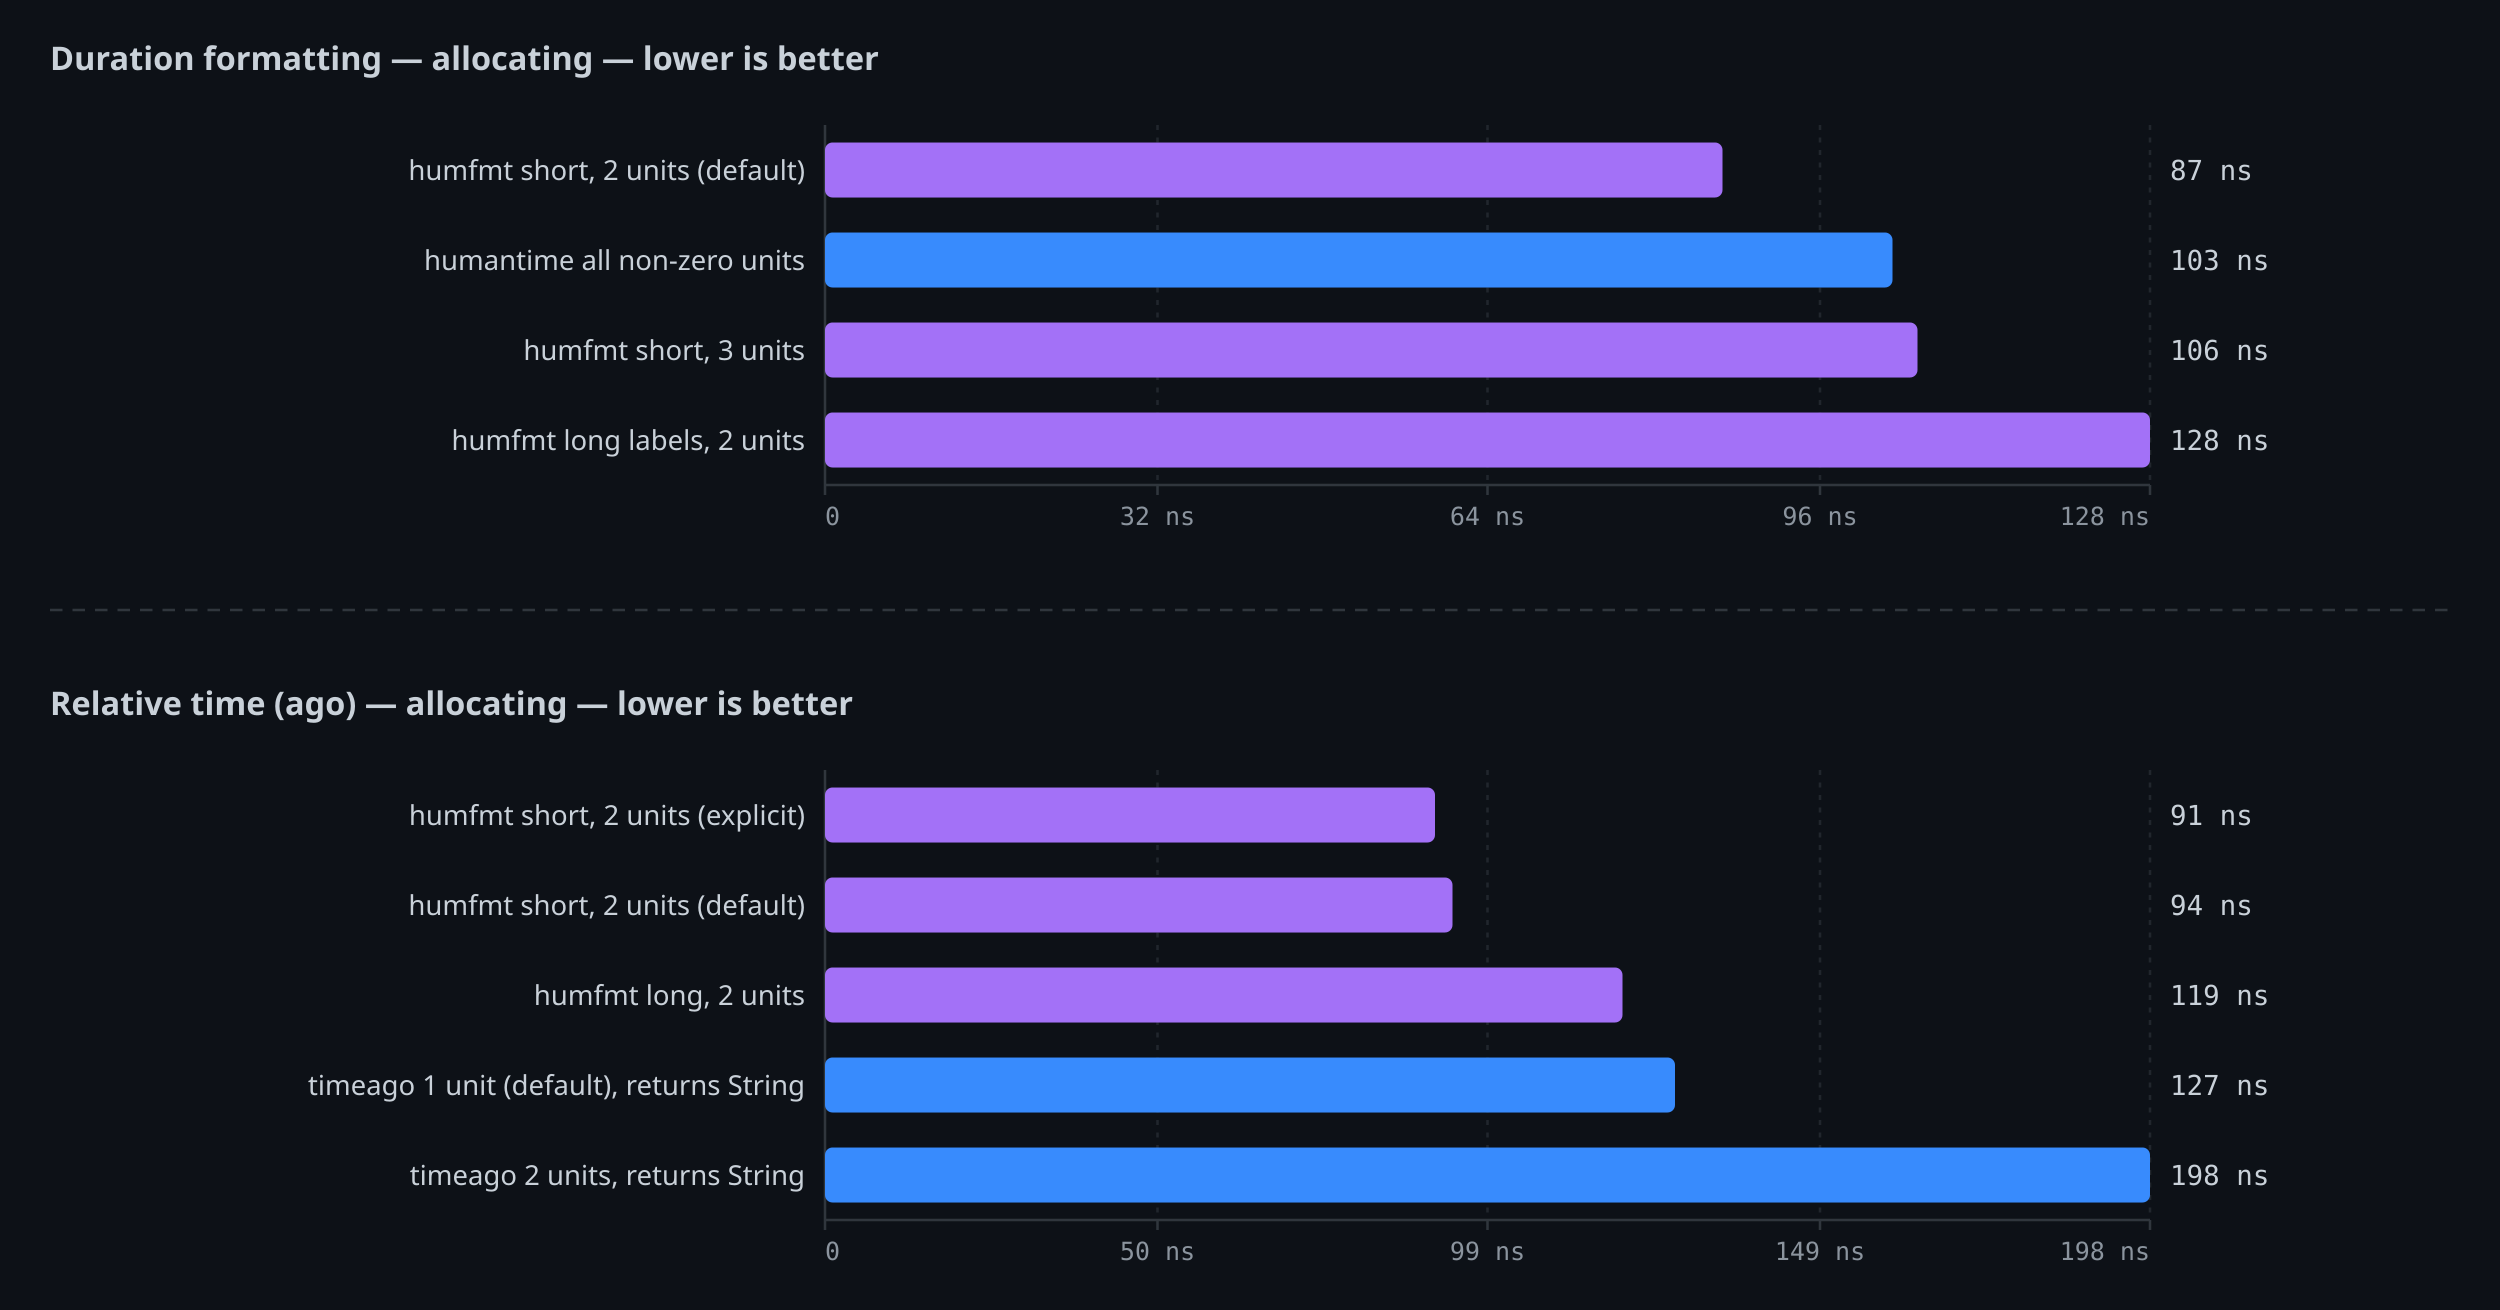
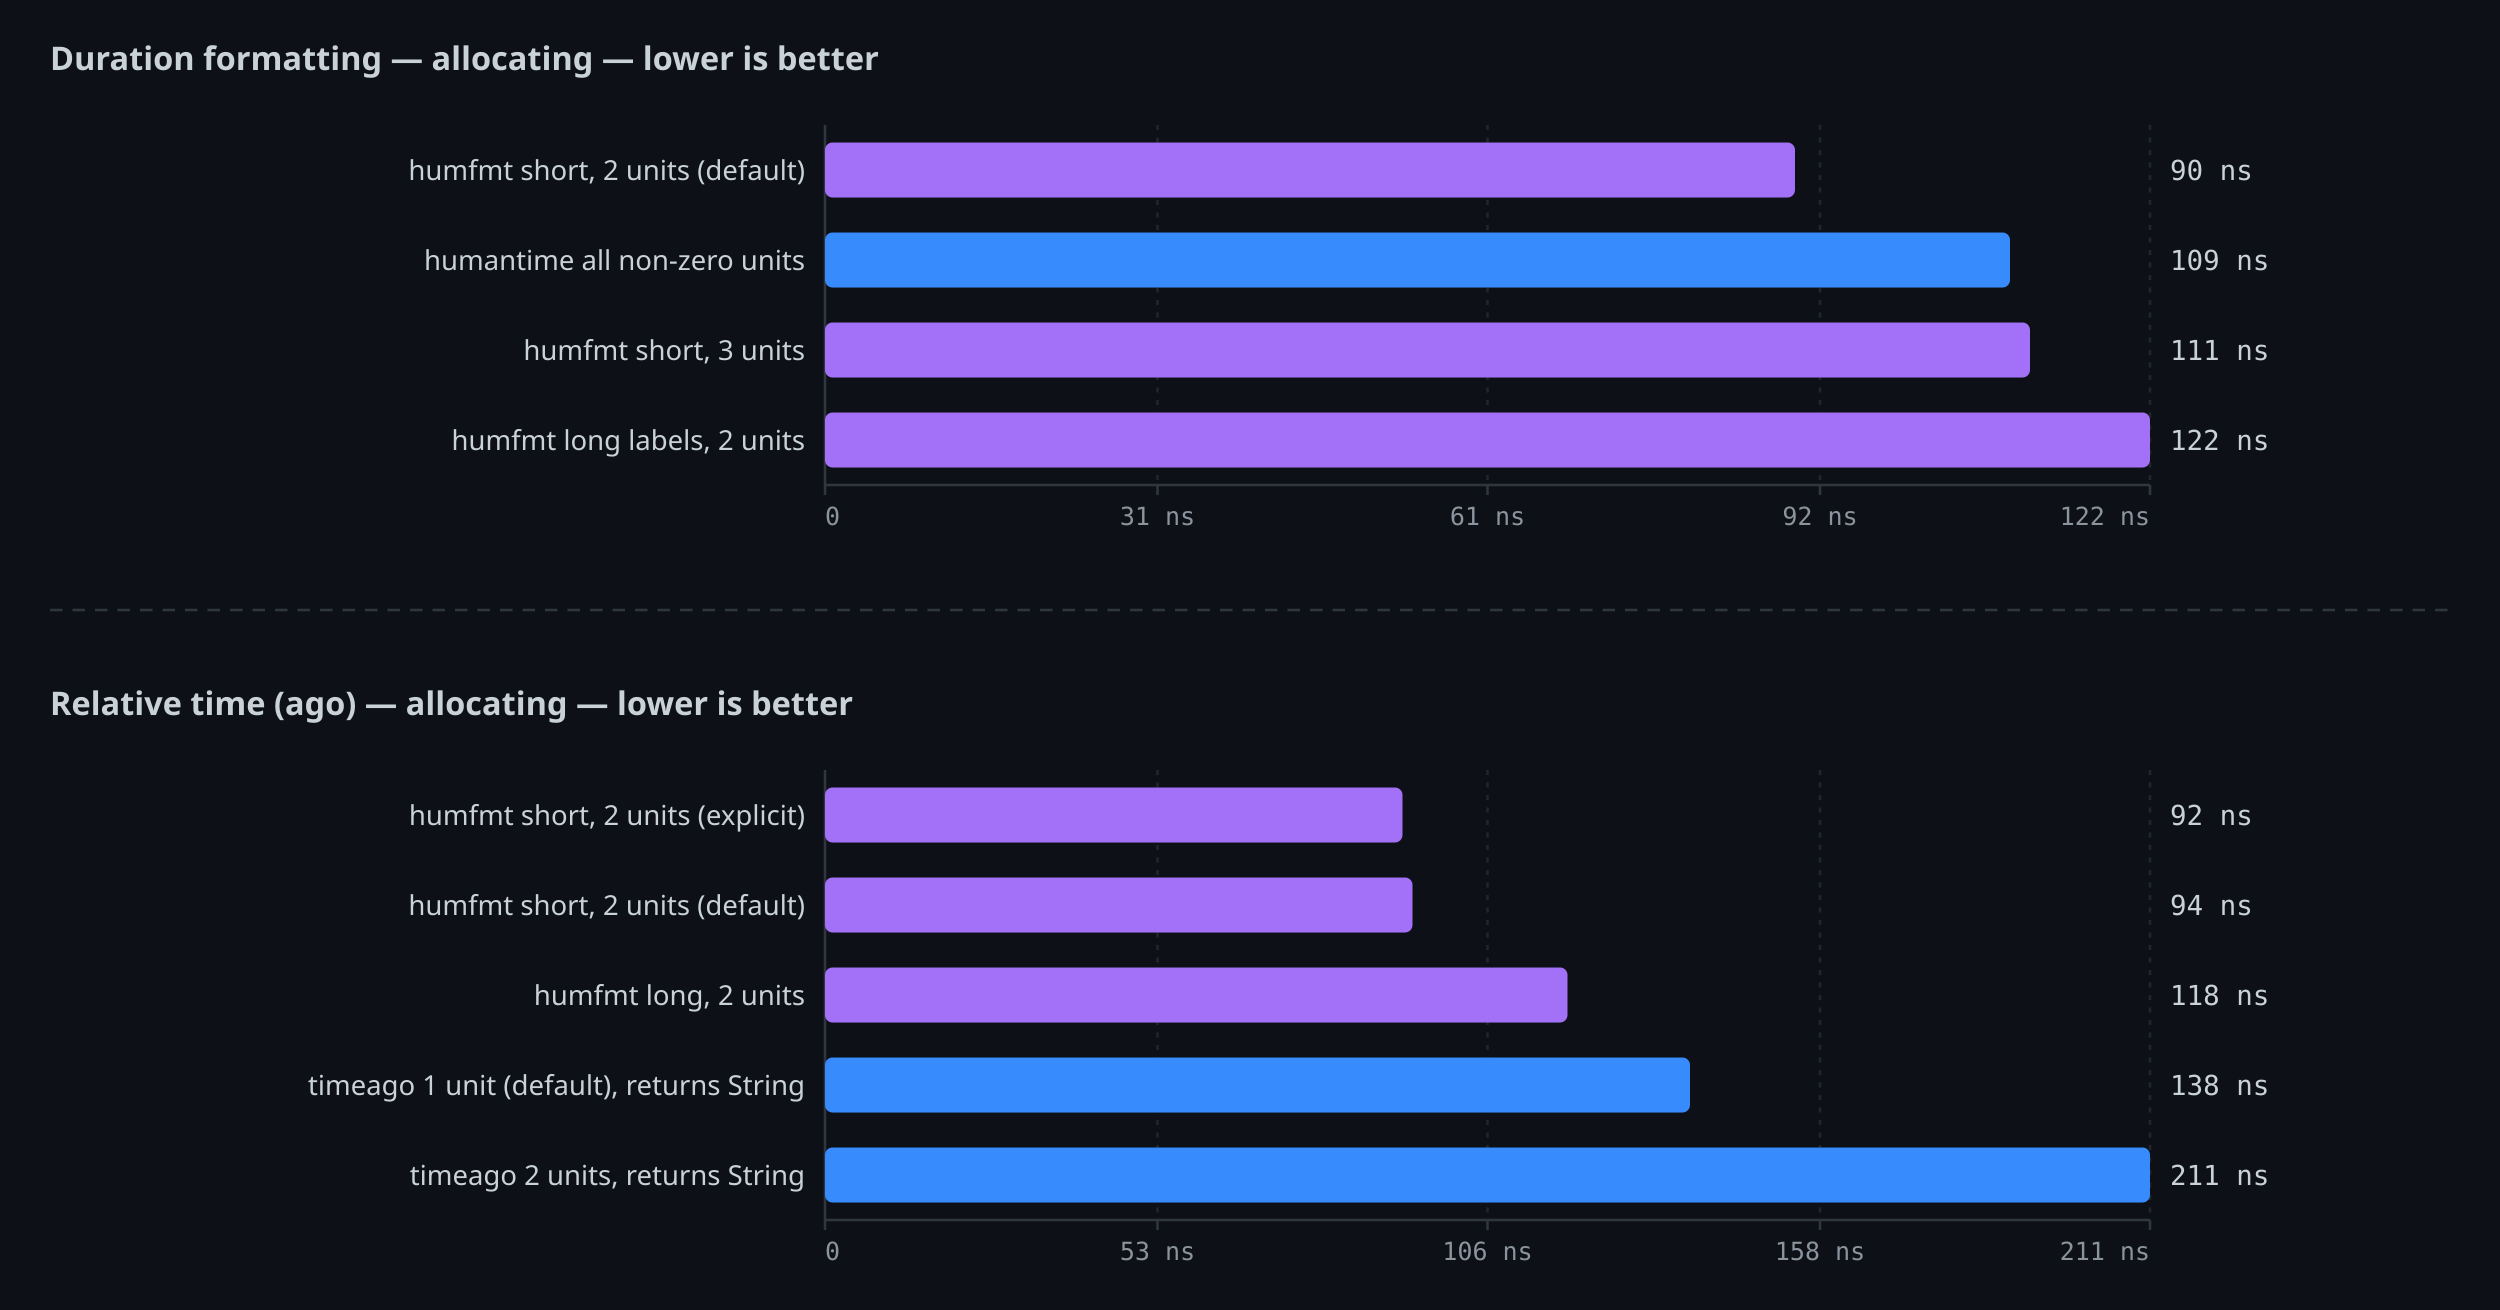
<svg xmlns="http://www.w3.org/2000/svg" width="1000" height="524" viewBox="0 0 1000 524">
  <rect width="100%" height="100%" fill="#0d1117" />
  <text x="20" y="28" fill="#c9d1d9" font-family="ui-sans-serif,system-ui,sans-serif" font-size="13" font-weight="600">Duration formatting — allocating — lower is better</text>
  <line x1="330" y1="50" x2="330" y2="194" stroke="#30363d" stroke-width="1" />
  <line x1="330" y1="194" x2="860" y2="194" stroke="#30363d" stroke-width="1" />
  <line x1="330" y1="194" x2="330" y2="198" stroke="#30363d" stroke-width="1" />
  <text x="330" y="210" fill="#8b949e" font-family="ui-monospace,monospace" font-size="10" text-anchor="start">0</text>
  <line x1="463" y1="50" x2="463" y2="194" stroke="#21262d" stroke-width="1" stroke-dasharray="2 3" />
  <line x1="463" y1="194" x2="463" y2="198" stroke="#30363d" stroke-width="1" />
-   <text x="463" y="210" fill="#8b949e" font-family="ui-monospace,monospace" font-size="10" text-anchor="middle">32 ns</text>
+   <text x="463" y="210" fill="#8b949e" font-family="ui-monospace,monospace" font-size="10" text-anchor="middle">31 ns</text>
  <line x1="595" y1="50" x2="595" y2="194" stroke="#21262d" stroke-width="1" stroke-dasharray="2 3" />
  <line x1="595" y1="194" x2="595" y2="198" stroke="#30363d" stroke-width="1" />
-   <text x="595" y="210" fill="#8b949e" font-family="ui-monospace,monospace" font-size="10" text-anchor="middle">64 ns</text>
+   <text x="595" y="210" fill="#8b949e" font-family="ui-monospace,monospace" font-size="10" text-anchor="middle">61 ns</text>
  <line x1="728" y1="50" x2="728" y2="194" stroke="#21262d" stroke-width="1" stroke-dasharray="2 3" />
  <line x1="728" y1="194" x2="728" y2="198" stroke="#30363d" stroke-width="1" />
-   <text x="728" y="210" fill="#8b949e" font-family="ui-monospace,monospace" font-size="10" text-anchor="middle">96 ns</text>
+   <text x="728" y="210" fill="#8b949e" font-family="ui-monospace,monospace" font-size="10" text-anchor="middle">92 ns</text>
  <line x1="860" y1="50" x2="860" y2="194" stroke="#21262d" stroke-width="1" stroke-dasharray="2 3" />
  <line x1="860" y1="194" x2="860" y2="198" stroke="#30363d" stroke-width="1" />
-   <text x="860" y="210" fill="#8b949e" font-family="ui-monospace,monospace" font-size="10" text-anchor="end">128 ns</text>
-   <rect x="330" y="57" width="359" height="22" fill="#a371f7" rx="3" />
+   <text x="860" y="210" fill="#8b949e" font-family="ui-monospace,monospace" font-size="10" text-anchor="end">122 ns</text>
+   <rect x="330" y="57" width="388" height="22" fill="#a371f7" rx="3" />
  <text x="322" y="72" fill="#c9d1d9" font-family="ui-sans-serif,system-ui,sans-serif" font-size="11" text-anchor="end">humfmt  short, 2 units (default)</text>
-   <text x="868" y="72" fill="#c9d1d9" font-family="ui-monospace,monospace" font-size="11">87 ns</text>
-   <rect x="330" y="93" width="427" height="22" fill="#388bfd" rx="3" />
+   <text x="868" y="72" fill="#c9d1d9" font-family="ui-monospace,monospace" font-size="11">90 ns</text>
+   <rect x="330" y="93" width="474" height="22" fill="#388bfd" rx="3" />
  <text x="322" y="108" fill="#c9d1d9" font-family="ui-sans-serif,system-ui,sans-serif" font-size="11" text-anchor="end">humantime  all non-zero units</text>
-   <text x="868" y="108" fill="#c9d1d9" font-family="ui-monospace,monospace" font-size="11">103 ns</text>
-   <rect x="330" y="129" width="437" height="22" fill="#a371f7" rx="3" />
+   <text x="868" y="108" fill="#c9d1d9" font-family="ui-monospace,monospace" font-size="11">109 ns</text>
+   <rect x="330" y="129" width="482" height="22" fill="#a371f7" rx="3" />
  <text x="322" y="144" fill="#c9d1d9" font-family="ui-sans-serif,system-ui,sans-serif" font-size="11" text-anchor="end">humfmt  short, 3 units</text>
-   <text x="868" y="144" fill="#c9d1d9" font-family="ui-monospace,monospace" font-size="11">106 ns</text>
+   <text x="868" y="144" fill="#c9d1d9" font-family="ui-monospace,monospace" font-size="11">111 ns</text>
  <rect x="330" y="165" width="530" height="22" fill="#a371f7" rx="3" />
  <text x="322" y="180" fill="#c9d1d9" font-family="ui-sans-serif,system-ui,sans-serif" font-size="11" text-anchor="end">humfmt  long labels, 2 units</text>
-   <text x="868" y="180" fill="#c9d1d9" font-family="ui-monospace,monospace" font-size="11">128 ns</text>
+   <text x="868" y="180" fill="#c9d1d9" font-family="ui-monospace,monospace" font-size="11">122 ns</text>
  <line x1="20" y1="244" x2="980" y2="244" stroke="#30363d" stroke-width="1" stroke-dasharray="5 4" />
  <text x="20" y="286" fill="#c9d1d9" font-family="ui-sans-serif,system-ui,sans-serif" font-size="13" font-weight="600">Relative time (ago) — allocating — lower is better</text>
  <line x1="330" y1="308" x2="330" y2="488" stroke="#30363d" stroke-width="1" />
  <line x1="330" y1="488" x2="860" y2="488" stroke="#30363d" stroke-width="1" />
  <line x1="330" y1="488" x2="330" y2="492" stroke="#30363d" stroke-width="1" />
  <text x="330" y="504" fill="#8b949e" font-family="ui-monospace,monospace" font-size="10" text-anchor="start">0</text>
  <line x1="463" y1="308" x2="463" y2="488" stroke="#21262d" stroke-width="1" stroke-dasharray="2 3" />
  <line x1="463" y1="488" x2="463" y2="492" stroke="#30363d" stroke-width="1" />
-   <text x="463" y="504" fill="#8b949e" font-family="ui-monospace,monospace" font-size="10" text-anchor="middle">50 ns</text>
+   <text x="463" y="504" fill="#8b949e" font-family="ui-monospace,monospace" font-size="10" text-anchor="middle">53 ns</text>
  <line x1="595" y1="308" x2="595" y2="488" stroke="#21262d" stroke-width="1" stroke-dasharray="2 3" />
  <line x1="595" y1="488" x2="595" y2="492" stroke="#30363d" stroke-width="1" />
-   <text x="595" y="504" fill="#8b949e" font-family="ui-monospace,monospace" font-size="10" text-anchor="middle">99 ns</text>
+   <text x="595" y="504" fill="#8b949e" font-family="ui-monospace,monospace" font-size="10" text-anchor="middle">106 ns</text>
  <line x1="728" y1="308" x2="728" y2="488" stroke="#21262d" stroke-width="1" stroke-dasharray="2 3" />
  <line x1="728" y1="488" x2="728" y2="492" stroke="#30363d" stroke-width="1" />
-   <text x="728" y="504" fill="#8b949e" font-family="ui-monospace,monospace" font-size="10" text-anchor="middle">149 ns</text>
+   <text x="728" y="504" fill="#8b949e" font-family="ui-monospace,monospace" font-size="10" text-anchor="middle">158 ns</text>
  <line x1="860" y1="308" x2="860" y2="488" stroke="#21262d" stroke-width="1" stroke-dasharray="2 3" />
  <line x1="860" y1="488" x2="860" y2="492" stroke="#30363d" stroke-width="1" />
-   <text x="860" y="504" fill="#8b949e" font-family="ui-monospace,monospace" font-size="10" text-anchor="end">198 ns</text>
-   <rect x="330" y="315" width="244" height="22" fill="#a371f7" rx="3" />
+   <text x="860" y="504" fill="#8b949e" font-family="ui-monospace,monospace" font-size="10" text-anchor="end">211 ns</text>
+   <rect x="330" y="315" width="231" height="22" fill="#a371f7" rx="3" />
  <text x="322" y="330" fill="#c9d1d9" font-family="ui-sans-serif,system-ui,sans-serif" font-size="11" text-anchor="end">humfmt  short, 2 units (explicit)</text>
-   <text x="868" y="330" fill="#c9d1d9" font-family="ui-monospace,monospace" font-size="11">91 ns</text>
-   <rect x="330" y="351" width="251" height="22" fill="#a371f7" rx="3" />
+   <text x="868" y="330" fill="#c9d1d9" font-family="ui-monospace,monospace" font-size="11">92 ns</text>
+   <rect x="330" y="351" width="235" height="22" fill="#a371f7" rx="3" />
  <text x="322" y="366" fill="#c9d1d9" font-family="ui-sans-serif,system-ui,sans-serif" font-size="11" text-anchor="end">humfmt  short, 2 units (default)</text>
  <text x="868" y="366" fill="#c9d1d9" font-family="ui-monospace,monospace" font-size="11">94 ns</text>
-   <rect x="330" y="387" width="319" height="22" fill="#a371f7" rx="3" />
+   <rect x="330" y="387" width="297" height="22" fill="#a371f7" rx="3" />
  <text x="322" y="402" fill="#c9d1d9" font-family="ui-sans-serif,system-ui,sans-serif" font-size="11" text-anchor="end">humfmt  long, 2 units</text>
-   <text x="868" y="402" fill="#c9d1d9" font-family="ui-monospace,monospace" font-size="11">119 ns</text>
-   <rect x="330" y="423" width="340" height="22" fill="#388bfd" rx="3" />
+   <text x="868" y="402" fill="#c9d1d9" font-family="ui-monospace,monospace" font-size="11">118 ns</text>
+   <rect x="330" y="423" width="346" height="22" fill="#388bfd" rx="3" />
  <text x="322" y="438" fill="#c9d1d9" font-family="ui-sans-serif,system-ui,sans-serif" font-size="11" text-anchor="end">timeago  1 unit (default), returns String</text>
-   <text x="868" y="438" fill="#c9d1d9" font-family="ui-monospace,monospace" font-size="11">127 ns</text>
+   <text x="868" y="438" fill="#c9d1d9" font-family="ui-monospace,monospace" font-size="11">138 ns</text>
  <rect x="330" y="459" width="530" height="22" fill="#388bfd" rx="3" />
  <text x="322" y="474" fill="#c9d1d9" font-family="ui-sans-serif,system-ui,sans-serif" font-size="11" text-anchor="end">timeago  2 units, returns String</text>
-   <text x="868" y="474" fill="#c9d1d9" font-family="ui-monospace,monospace" font-size="11">198 ns</text>
+   <text x="868" y="474" fill="#c9d1d9" font-family="ui-monospace,monospace" font-size="11">211 ns</text>
</svg>
